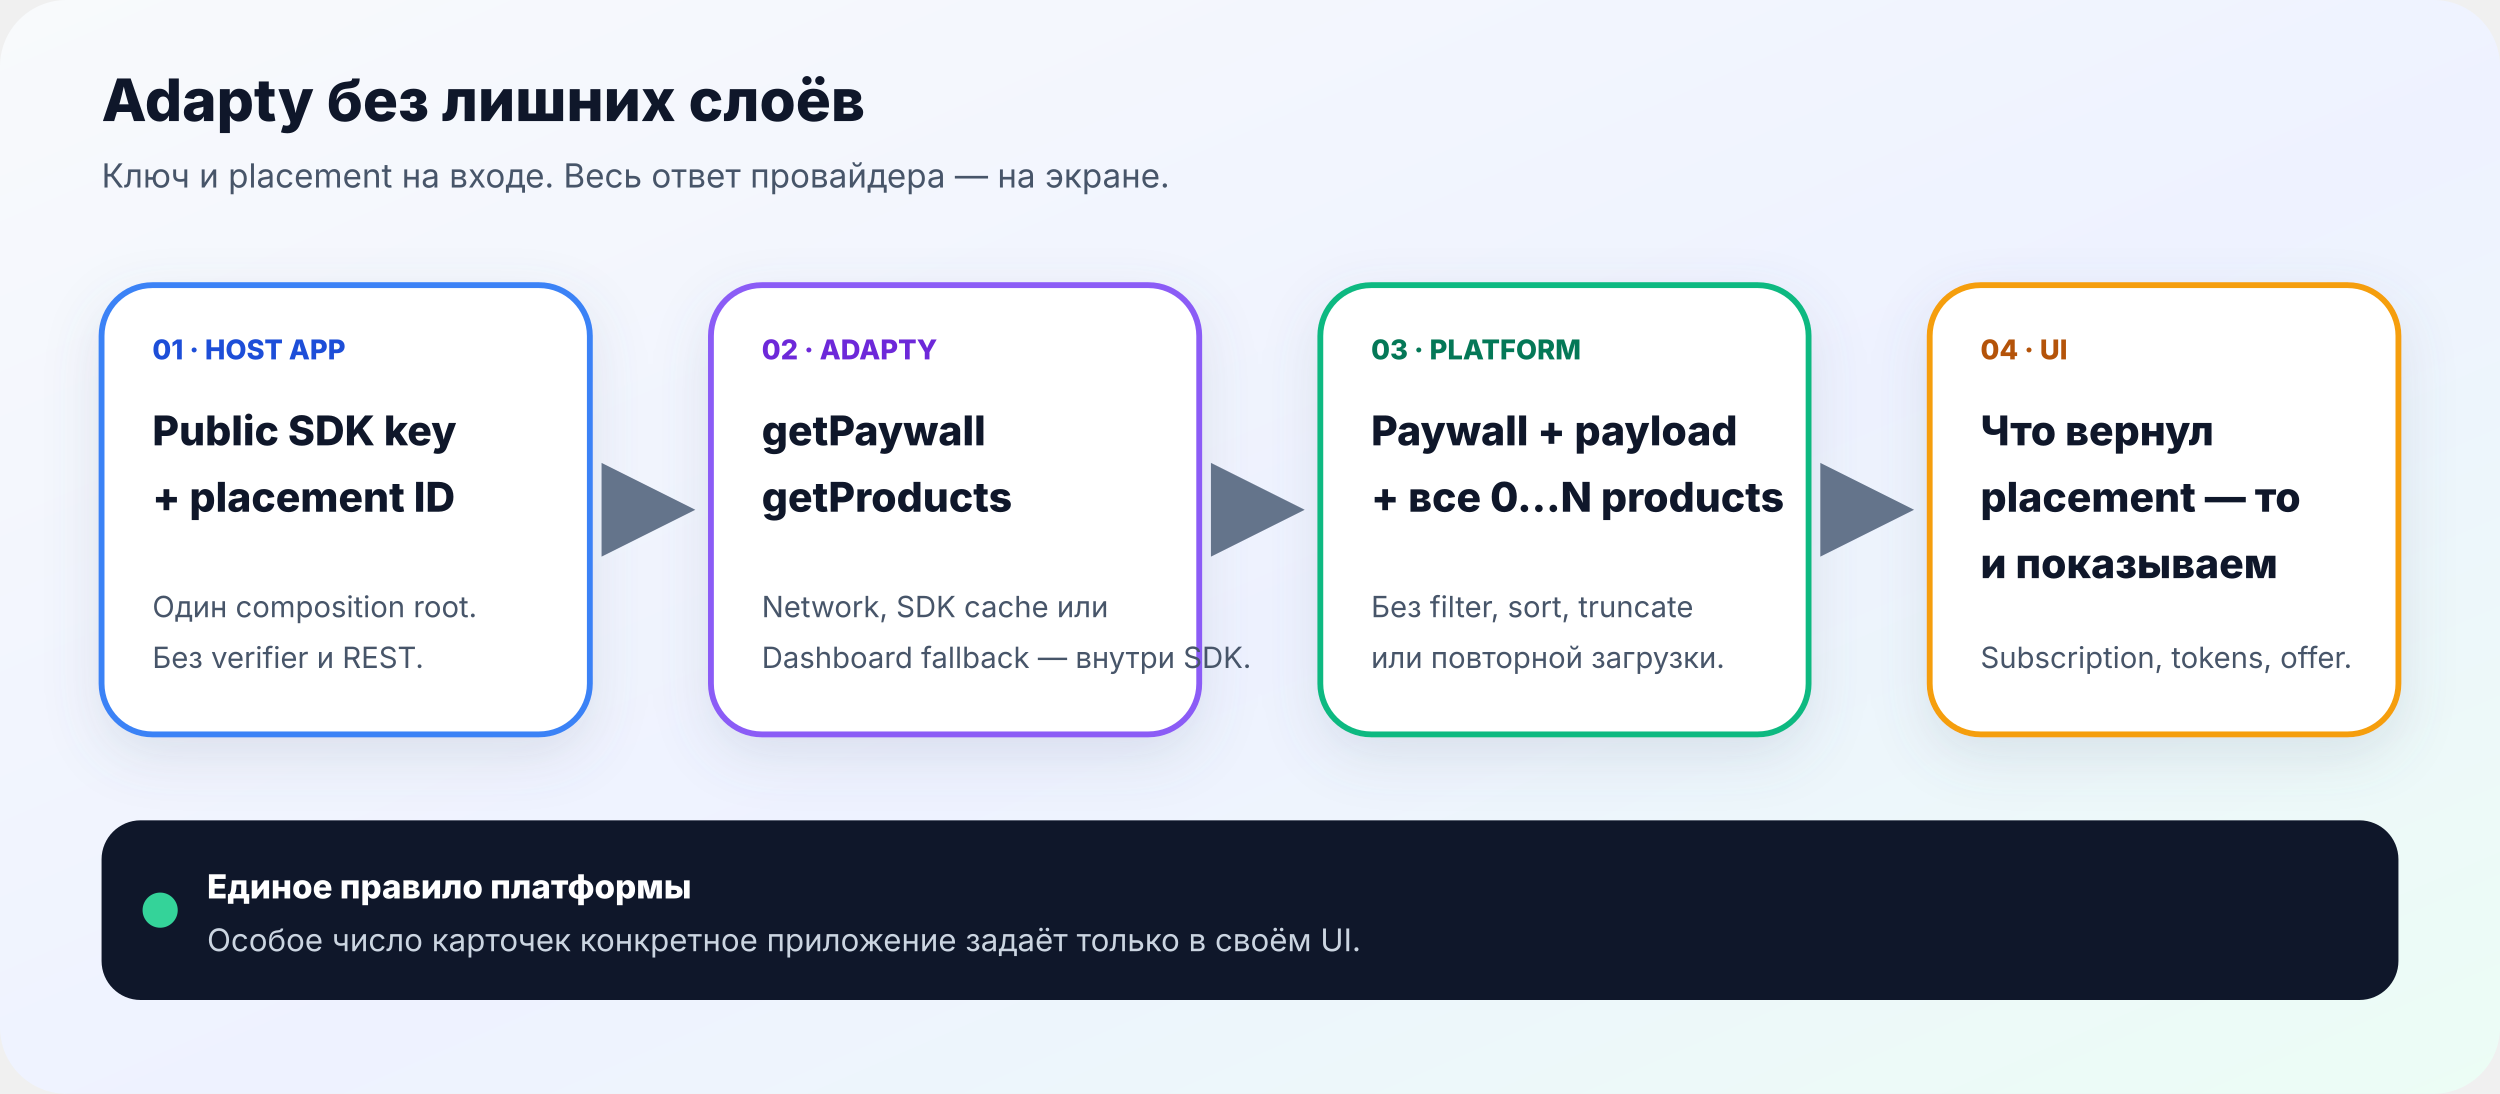
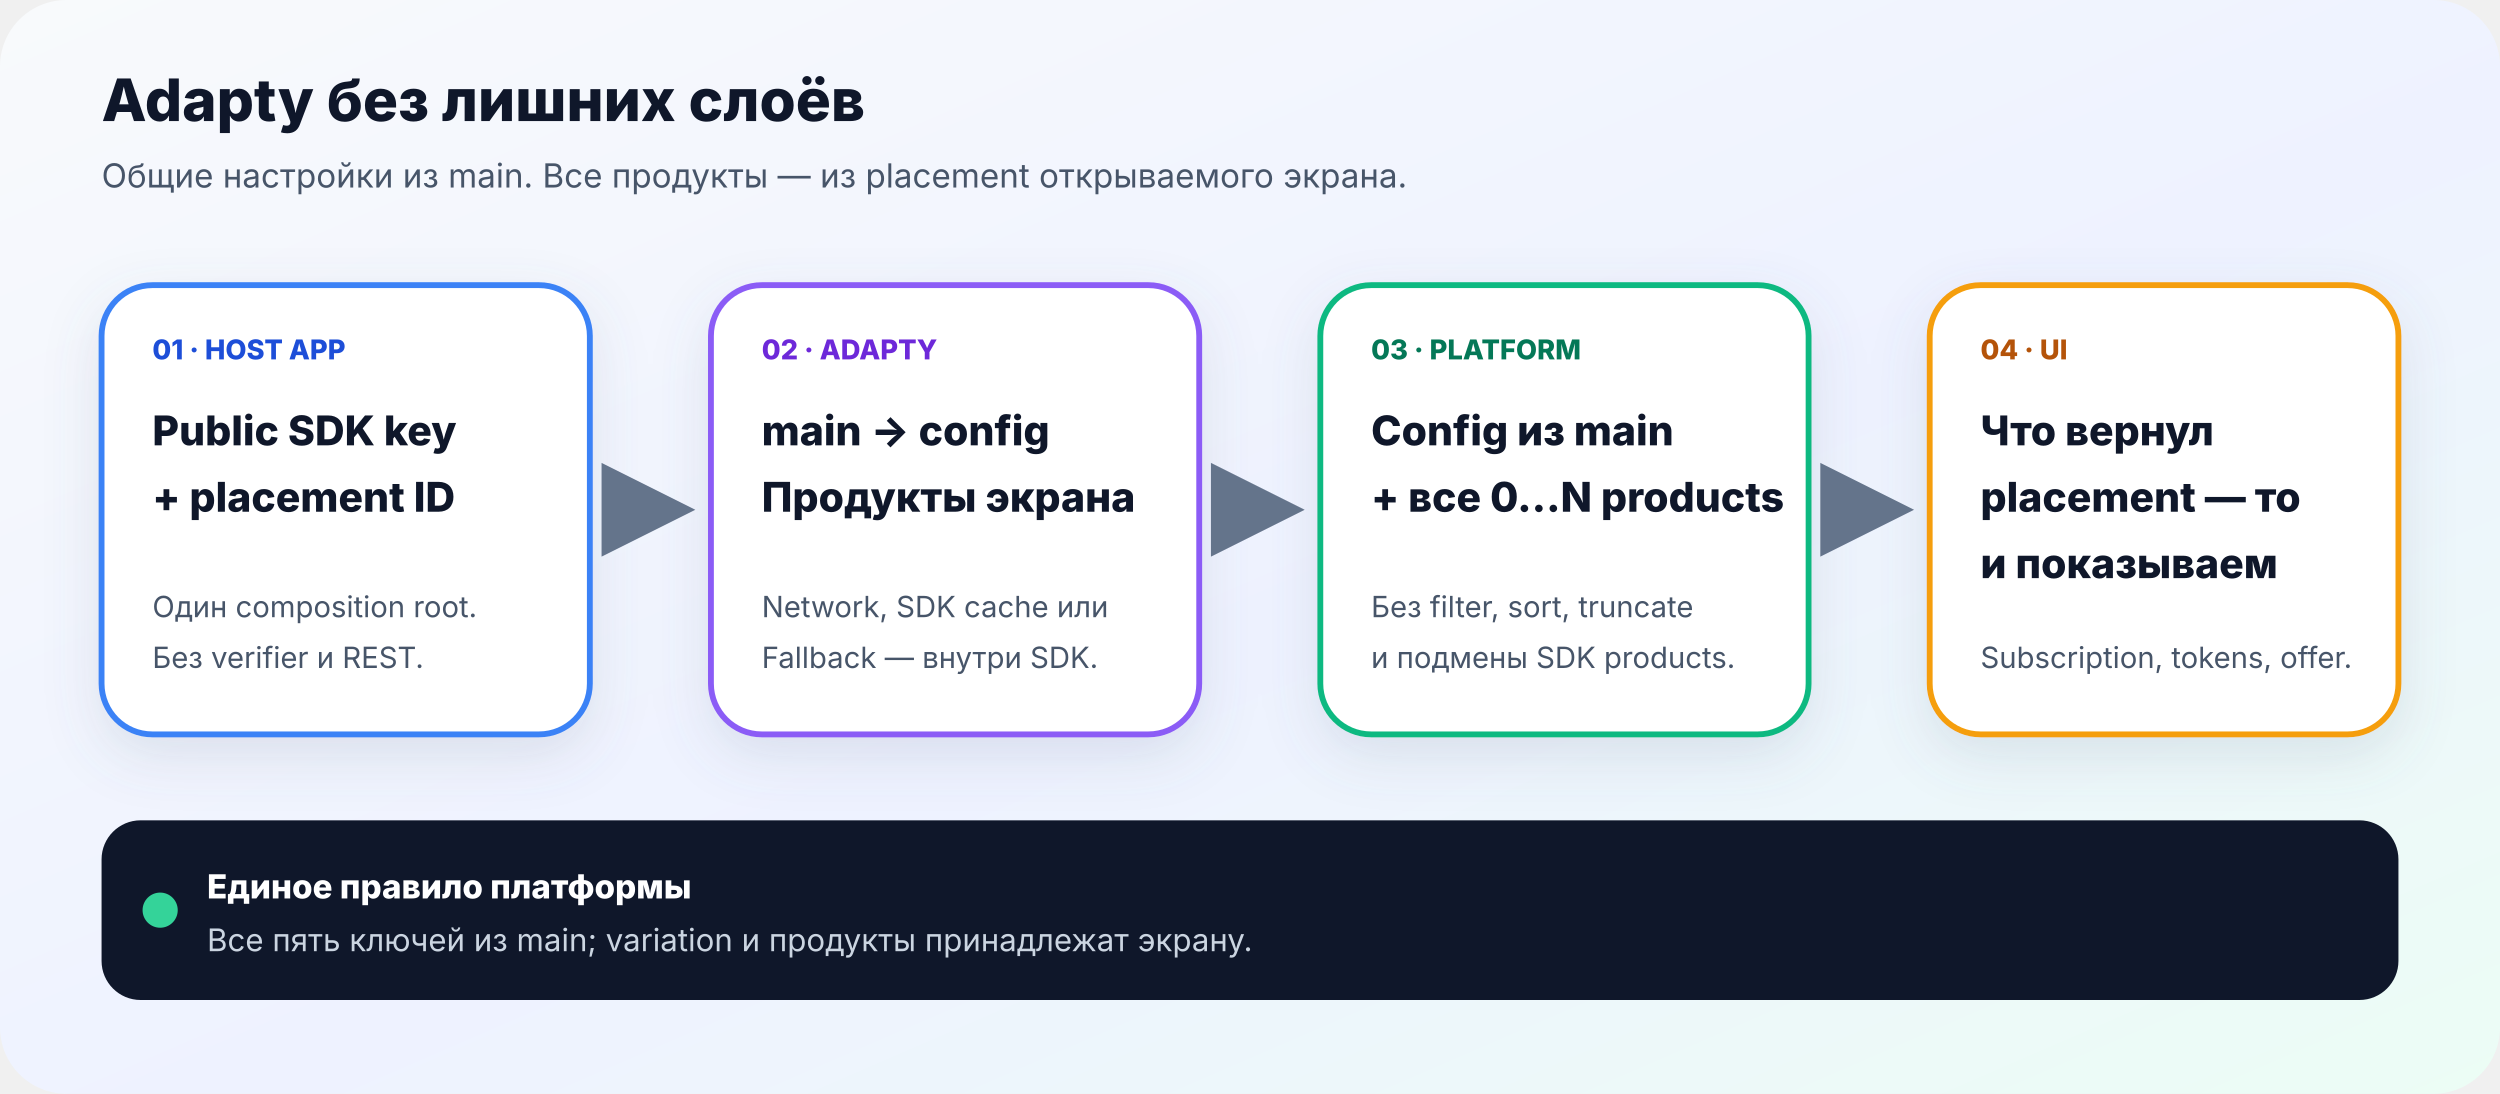
<svg xmlns="http://www.w3.org/2000/svg" width="1280" height="560" viewBox="0 0 1280 560" role="img" aria-labelledby="title description">
  <defs>
    <linearGradient id="background" x1="0" y1="0" x2="1" y2="1">
      <stop offset="0" stop-color="#F8FAFC" />
      <stop offset="0.55" stop-color="#EEF2FF" />
      <stop offset="1" stop-color="#ECFDF5" />
    </linearGradient>
    <filter id="shadow" x="-20%" y="-25%" width="140%" height="160%">
      <feDropShadow dx="0" dy="10" stdDeviation="14" flood-color="#64748B" flood-opacity="0.16" />
    </filter>
    <marker id="arrow" markerWidth="12" markerHeight="12" refX="10" refY="6" orient="auto">
      <path d="M0,0 L12,6 L0,12 Z" fill="#64748B" />
    </marker>
  </defs>
  <rect width="1280" height="560" rx="34" fill="url(#background)" />
  <text x="52" y="62" fill="#0F172A" font-family="-apple-system,BlinkMacSystemFont,Segoe UI,sans-serif" font-size="30" font-weight="800">Adapty без лишних слоёв</text>
-   <text x="52" y="96" fill="#475569" font-family="-apple-system,BlinkMacSystemFont,Segoe UI,sans-serif" font-size="17">Ключ и placement на входе. Весь ответ провайдера — на экране.</text>
+   <text x="52" y="96" fill="#475569" font-family="-apple-system,BlinkMacSystemFont,Segoe UI,sans-serif" font-size="17">Общие настройки из main. Все продукты — из placement открываемого экрана.</text>
  <g filter="url(#shadow)">
    <rect x="52" y="146" width="250" height="230" rx="26" fill="#FFFFFF" stroke="#3B82F6" stroke-width="3" />
    <rect x="364" y="146" width="250" height="230" rx="26" fill="#FFFFFF" stroke="#8B5CF6" stroke-width="3" />
    <rect x="676" y="146" width="250" height="230" rx="26" fill="#FFFFFF" stroke="#10B981" stroke-width="3" />
    <rect x="988" y="146" width="240" height="230" rx="26" fill="#FFFFFF" stroke="#F59E0B" stroke-width="3" />
  </g>
  <text x="78" y="184" fill="#1D4ED8" font-family="-apple-system,BlinkMacSystemFont,Segoe UI,sans-serif" font-size="14" font-weight="800">01 · HOST APP</text>
  <text x="78" y="228" fill="#0F172A" font-family="-apple-system,BlinkMacSystemFont,Segoe UI,sans-serif" font-size="21" font-weight="800">Public SDK key</text>
  <text x="78" y="262" fill="#0F172A" font-family="-apple-system,BlinkMacSystemFont,Segoe UI,sans-serif" font-size="21" font-weight="800">+ placement ID</text>
  <text x="78" y="316" fill="#475569" font-family="-apple-system,BlinkMacSystemFont,Segoe UI,sans-serif" font-size="15">Один composition root.</text>
  <text x="78" y="342" fill="#475569" font-family="-apple-system,BlinkMacSystemFont,Segoe UI,sans-serif" font-size="15">Без verifier и REST.</text>
  <line x1="314" y1="261" x2="348" y2="261" stroke="#64748B" stroke-width="4" marker-end="url(#arrow)" />
  <text x="390" y="184" fill="#6D28D9" font-family="-apple-system,BlinkMacSystemFont,Segoe UI,sans-serif" font-size="14" font-weight="800">02 · ADAPTY</text>
-   <text x="390" y="228" fill="#0F172A" font-family="-apple-system,BlinkMacSystemFont,Segoe UI,sans-serif" font-size="21" font-weight="800">getPaywall</text>
-   <text x="390" y="262" fill="#0F172A" font-family="-apple-system,BlinkMacSystemFont,Segoe UI,sans-serif" font-size="21" font-weight="800">getProducts</text>
+   <text x="390" y="228" fill="#0F172A" font-family="-apple-system,BlinkMacSystemFont,Segoe UI,sans-serif" font-size="21" font-weight="800">main → config</text>
+   <text x="390" y="262" fill="#0F172A" font-family="-apple-system,BlinkMacSystemFont,Segoe UI,sans-serif" font-size="21" font-weight="800">Продукты экрана</text>
  <text x="390" y="316" fill="#475569" font-family="-apple-system,BlinkMacSystemFont,Segoe UI,sans-serif" font-size="15">Network, SDK cache или</text>
-   <text x="390" y="342" fill="#475569" font-family="-apple-system,BlinkMacSystemFont,Segoe UI,sans-serif" font-size="15">Dashboard fallback — внутри SDK.</text>
+   <text x="390" y="342" fill="#475569" font-family="-apple-system,BlinkMacSystemFont,Segoe UI,sans-serif" font-size="15">Fallback — внутри SDK.</text>
  <line x1="626" y1="261" x2="660" y2="261" stroke="#64748B" stroke-width="4" marker-end="url(#arrow)" />
  <text x="702" y="184" fill="#047857" font-family="-apple-system,BlinkMacSystemFont,Segoe UI,sans-serif" font-size="14" font-weight="800">03 · PLATFORM</text>
-   <text x="702" y="228" fill="#0F172A" font-family="-apple-system,BlinkMacSystemFont,Segoe UI,sans-serif" font-size="21" font-weight="800">Paywall + payload</text>
+   <text x="702" y="228" fill="#0F172A" font-family="-apple-system,BlinkMacSystemFont,Segoe UI,sans-serif" font-size="21" font-weight="800">Config из main</text>
  <text x="702" y="262" fill="#0F172A" font-family="-apple-system,BlinkMacSystemFont,Segoe UI,sans-serif" font-size="21" font-weight="800">+ все 0…N products</text>
  <text x="702" y="316" fill="#475569" font-family="-apple-system,BlinkMacSystemFont,Segoe UI,sans-serif" font-size="15">Без filter, sort, truncate</text>
-   <text x="702" y="342" fill="#475569" font-family="-apple-system,BlinkMacSystemFont,Segoe UI,sans-serif" font-size="15">или повторной загрузки.</text>
+   <text x="702" y="342" fill="#475569" font-family="-apple-system,BlinkMacSystemFont,Segoe UI,sans-serif" font-size="15">и подмены SDK products.</text>
  <line x1="938" y1="261" x2="972" y2="261" stroke="#64748B" stroke-width="4" marker-end="url(#arrow)" />
  <text x="1014" y="184" fill="#B45309" font-family="-apple-system,BlinkMacSystemFont,Segoe UI,sans-serif" font-size="14" font-weight="800">04 · UI</text>
  <text x="1014" y="228" fill="#0F172A" font-family="-apple-system,BlinkMacSystemFont,Segoe UI,sans-serif" font-size="21" font-weight="800">Что вернул</text>
  <text x="1014" y="262" fill="#0F172A" font-family="-apple-system,BlinkMacSystemFont,Segoe UI,sans-serif" font-size="21" font-weight="800">placement — то</text>
  <text x="1014" y="296" fill="#0F172A" font-family="-apple-system,BlinkMacSystemFont,Segoe UI,sans-serif" font-size="21" font-weight="800">и показываем</text>
  <text x="1014" y="342" fill="#475569" font-family="-apple-system,BlinkMacSystemFont,Segoe UI,sans-serif" font-size="15">Subscription, tokens, offer.</text>
  <rect x="52" y="420" width="1176" height="92" rx="20" fill="#0F172A" />
  <circle cx="82" cy="466" r="9" fill="#34D399" />
  <text x="106" y="460" fill="#FFFFFF" font-family="-apple-system,BlinkMacSystemFont,Segoe UI,sans-serif" font-size="17" font-weight="800">Единое правило платформы</text>
-   <text x="106" y="487" fill="#CBD5E1" font-family="-apple-system,BlinkMacSystemFont,Segoe UI,sans-serif" font-size="16">Особое число карточек конкретное приложение задаёт только в своём UI.</text>
+   <text x="106" y="487" fill="#CBD5E1" font-family="-apple-system,BlinkMacSystemFont,Segoe UI,sans-serif" font-size="16">Все пять ключей из main; variation и продукты принадлежат экрану.</text>
</svg>
